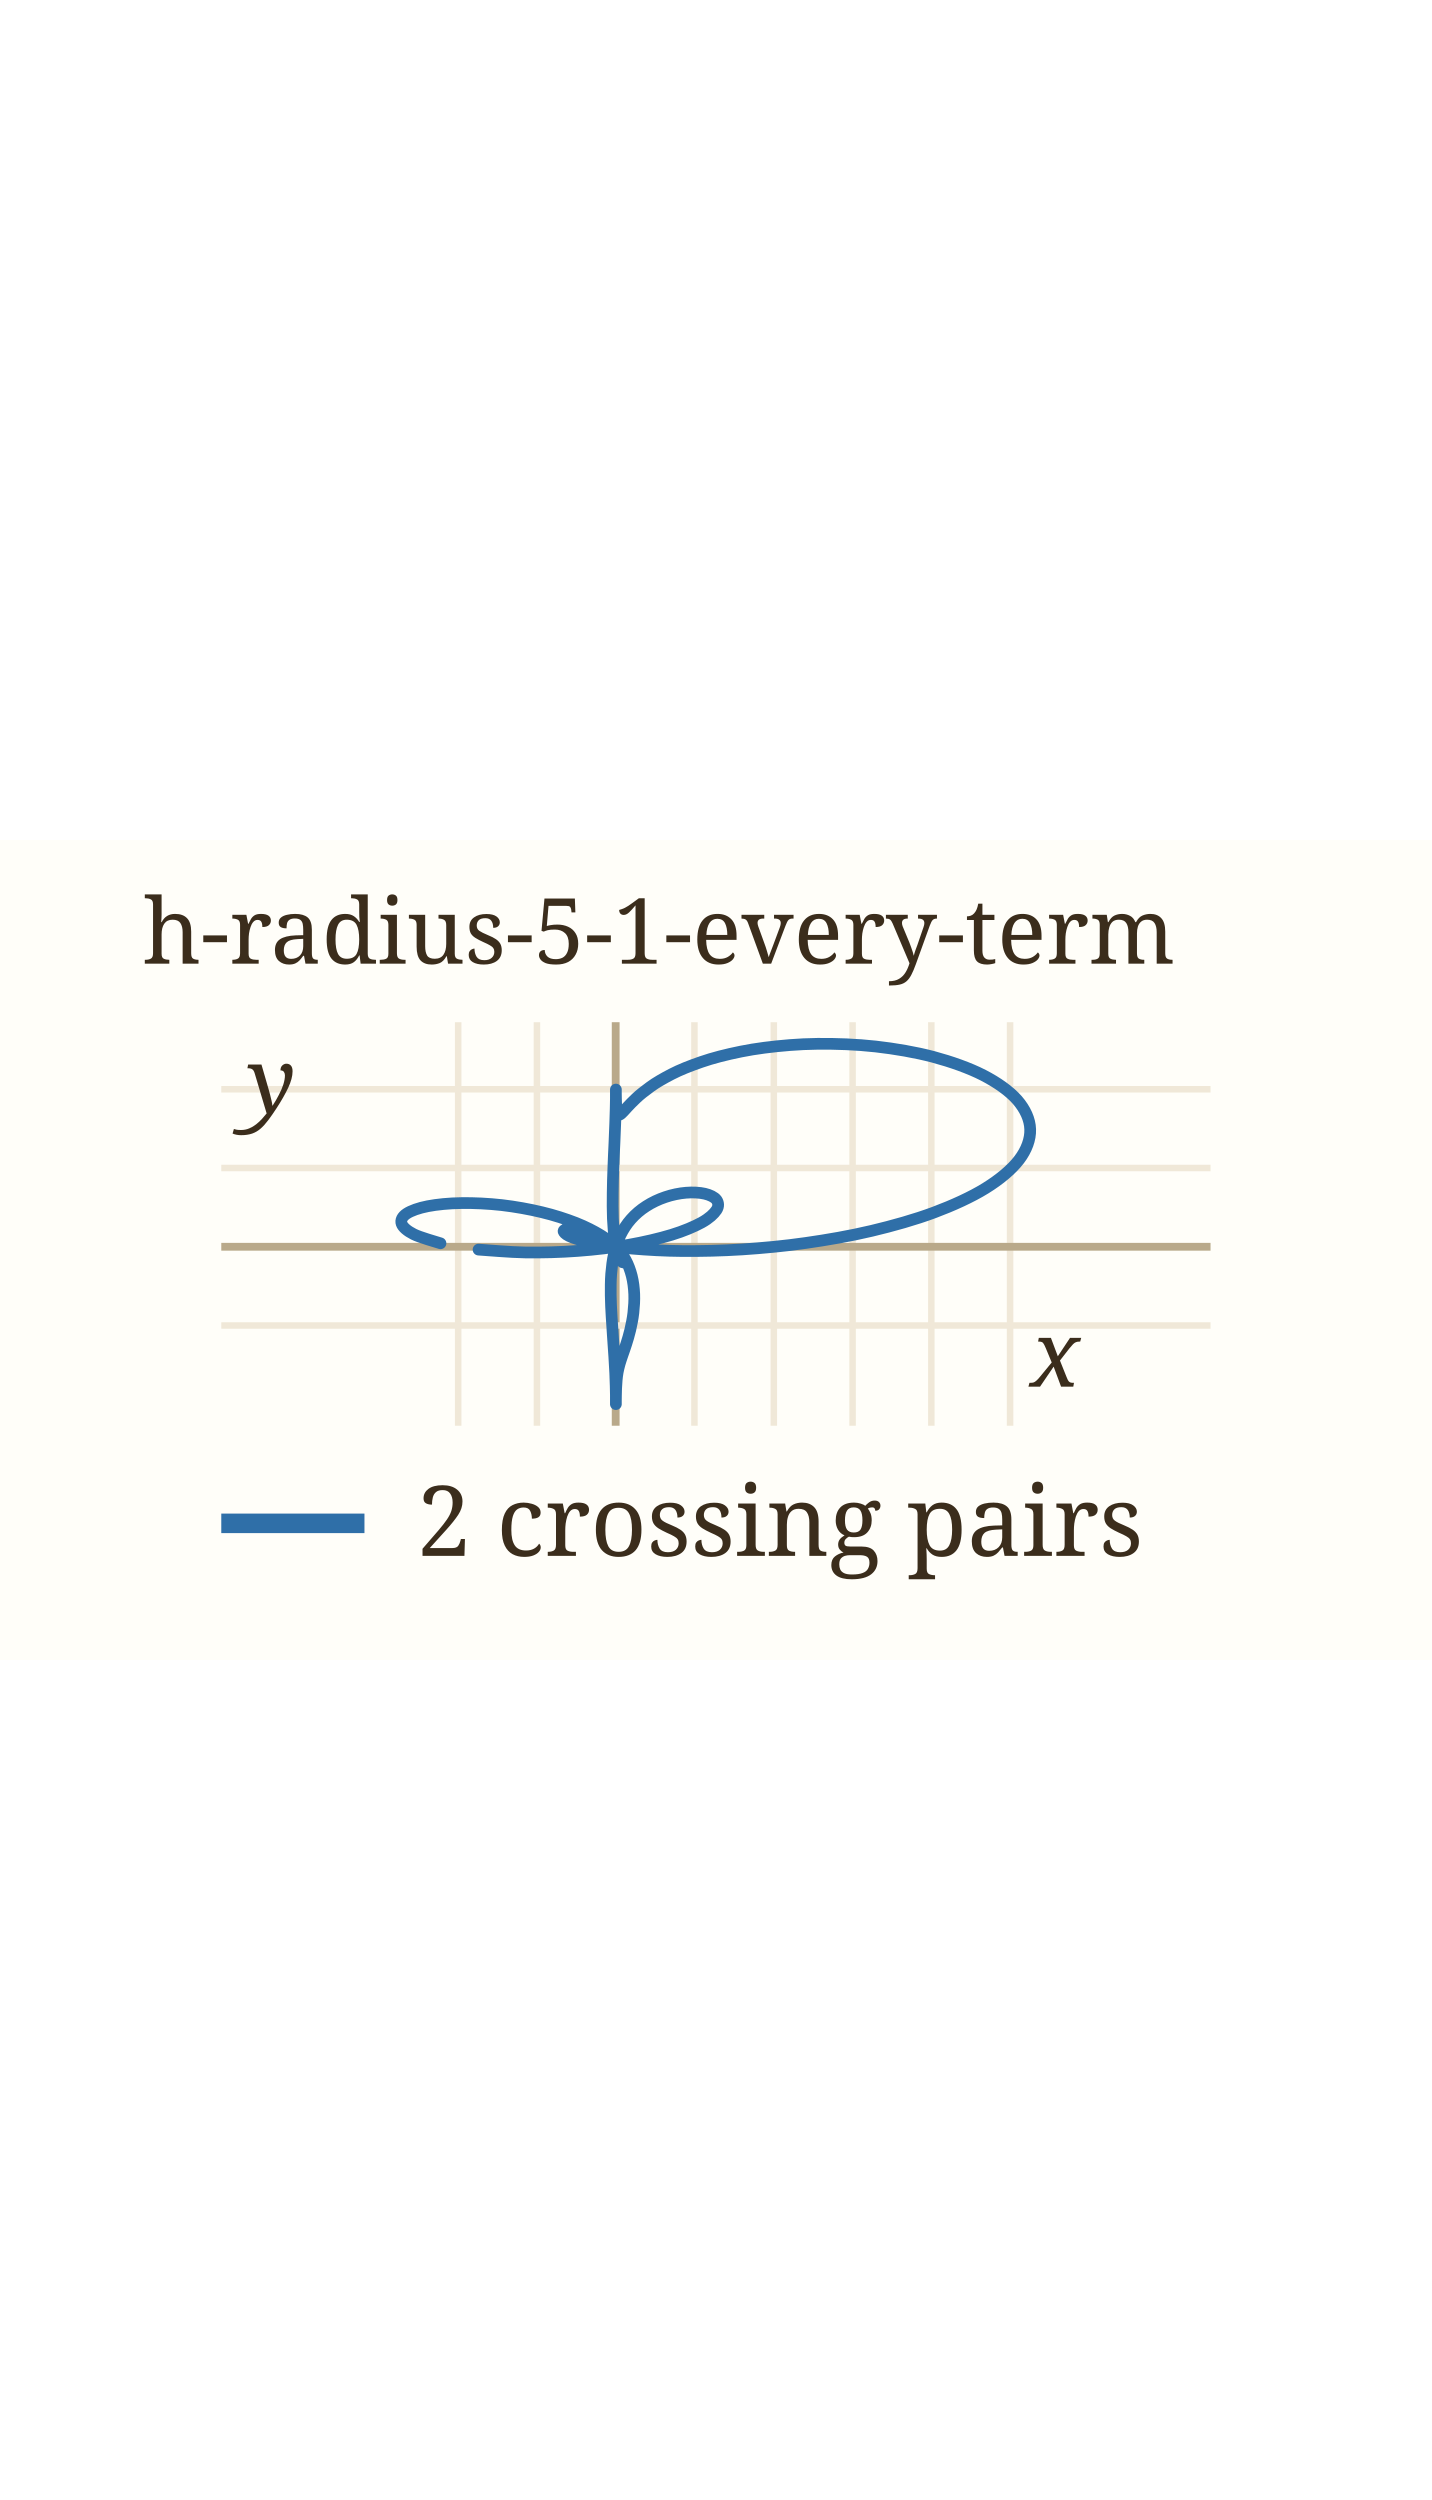
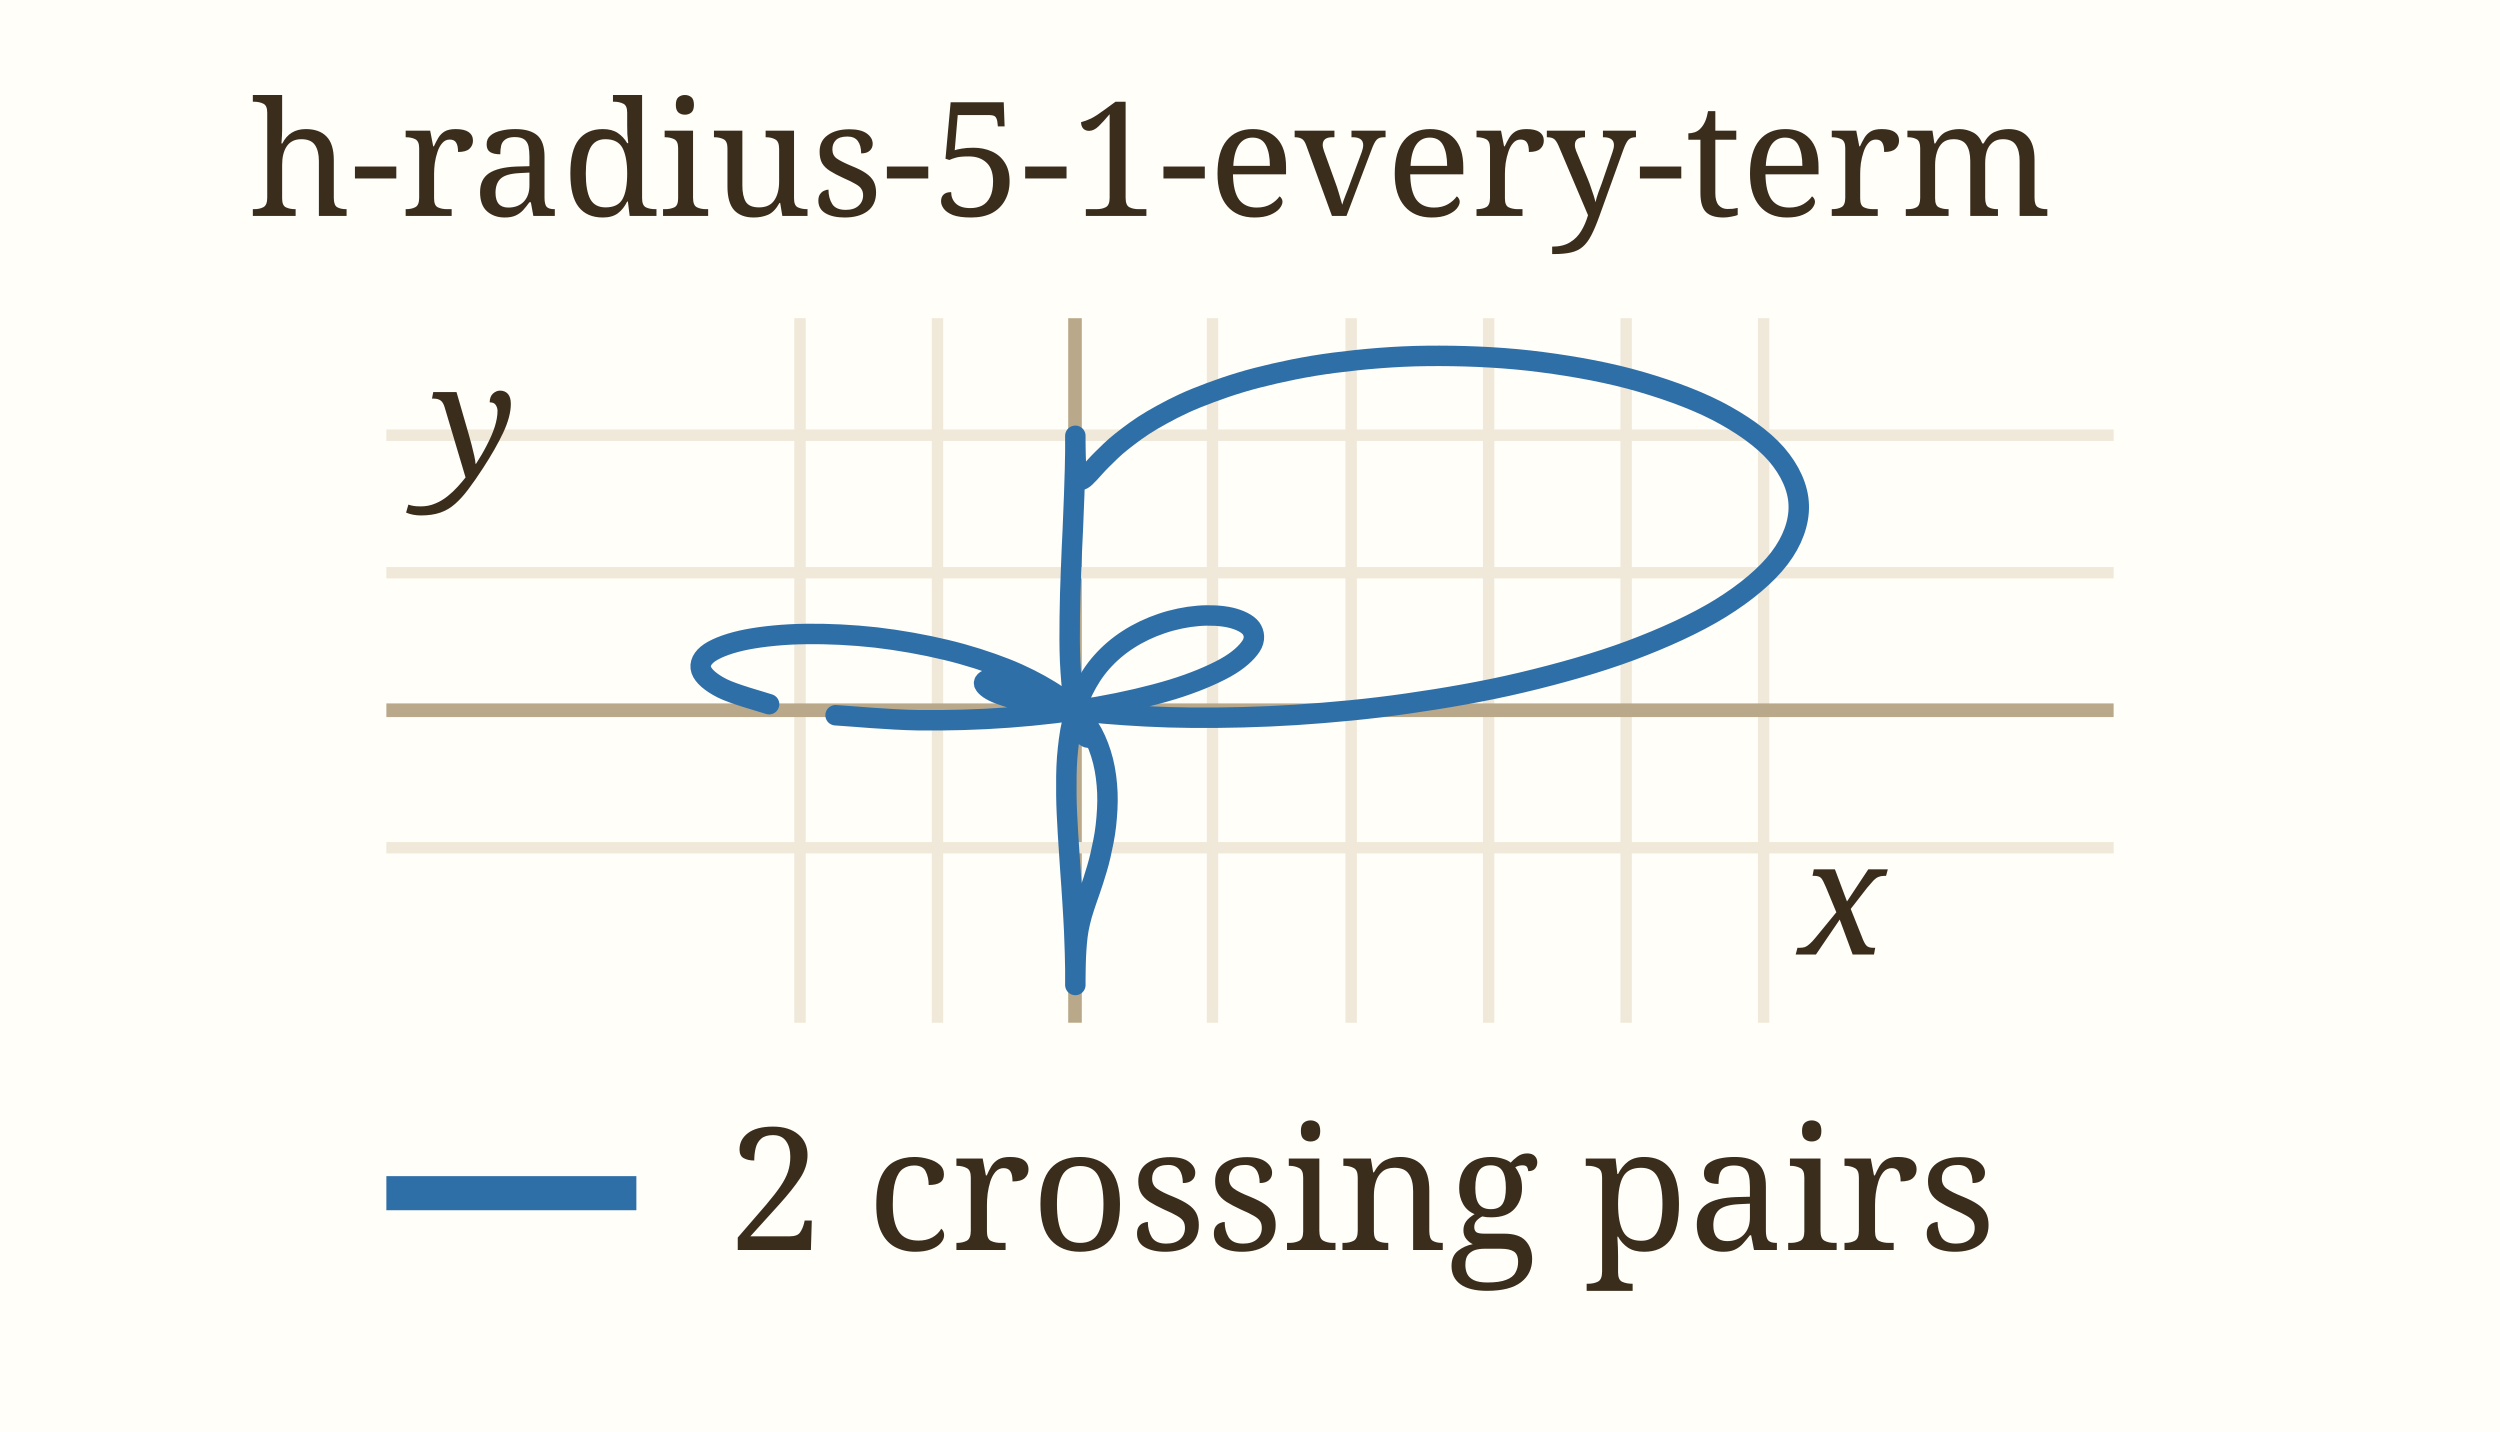
- <svg xmlns="http://www.w3.org/2000/svg" viewBox="0 0 220 126" width="126" height="220" role="img" aria-label="h-radius-5-1-every-term" data-panel="h-radius-5-1-every-term">
+ <svg xmlns="http://www.w3.org/2000/svg" viewBox="0 0 220 126" width="220" height="126" role="img" aria-label="h-radius-5-1-every-term" data-panel="h-radius-5-1-every-term">
  <rect x="0" y="0" width="220" height="126" fill="#fffef9" />
  <clipPath id="clip-h-radius-5-1-every-term">
    <rect x="34" y="28" width="152" height="62" />
  </clipPath>
  <g clip-path="url(#clip-h-radius-5-1-every-term)">
    <line x1="70.4" x2="70.4" y1="28" y2="90" stroke="#f0e8d8" stroke-width="1" />
    <text x="70.4" y="104.0" font-family="ui-monospace, Menlo, monospace" font-size="11" fill="#9c8a6a" text-anchor="middle">-1</text>
    <line x1="82.5" x2="82.5" y1="28" y2="90" stroke="#f0e8d8" stroke-width="1" />
    <text x="82.5" y="104.0" font-family="ui-monospace, Menlo, monospace" font-size="11" fill="#9c8a6a" text-anchor="middle">-0.5</text>
    <line x1="94.6" x2="94.6" y1="28" y2="90" stroke="#b9a98a" stroke-width="1.2" />
    <line x1="106.7" x2="106.7" y1="28" y2="90" stroke="#f0e8d8" stroke-width="1" />
    <text x="106.7" y="104.0" font-family="ui-monospace, Menlo, monospace" font-size="11" fill="#9c8a6a" text-anchor="middle">0.5</text>
    <line x1="118.9" x2="118.9" y1="28" y2="90" stroke="#f0e8d8" stroke-width="1" />
    <text x="118.9" y="104.0" font-family="ui-monospace, Menlo, monospace" font-size="11" fill="#9c8a6a" text-anchor="middle">1</text>
    <line x1="131.0" x2="131.0" y1="28" y2="90" stroke="#f0e8d8" stroke-width="1" />
    <text x="131.0" y="104.0" font-family="ui-monospace, Menlo, monospace" font-size="11" fill="#9c8a6a" text-anchor="middle">1.5</text>
    <line x1="143.1" x2="143.1" y1="28" y2="90" stroke="#f0e8d8" stroke-width="1" />
    <text x="143.1" y="104.0" font-family="ui-monospace, Menlo, monospace" font-size="11" fill="#9c8a6a" text-anchor="middle">2</text>
    <line x1="155.2" x2="155.2" y1="28" y2="90" stroke="#f0e8d8" stroke-width="1" />
    <text x="155.2" y="104.0" font-family="ui-monospace, Menlo, monospace" font-size="11" fill="#9c8a6a" text-anchor="middle">2.5</text>
    <line x1="34" x2="186" y1="74.6" y2="74.6" stroke="#f0e8d8" stroke-width="1" />
    <text x="28.0" y="78.6" font-family="ui-monospace, Menlo, monospace" font-size="11" fill="#9c8a6a" text-anchor="end">-0.5</text>
    <line x1="34" x2="186" y1="62.5" y2="62.5" stroke="#b9a98a" stroke-width="1.2" />
    <line x1="34" x2="186" y1="50.4" y2="50.4" stroke="#f0e8d8" stroke-width="1" />
    <text x="28.0" y="54.4" font-family="ui-monospace, Menlo, monospace" font-size="11" fill="#9c8a6a" text-anchor="end">0.5</text>
    <line x1="34" x2="186" y1="38.3" y2="38.3" stroke="#f0e8d8" stroke-width="1" />
    <text x="28.0" y="42.3" font-family="ui-monospace, Menlo, monospace" font-size="11" fill="#9c8a6a" text-anchor="end">1</text>
    <path d="M73.53,62.94 C74.74,63.01 78.24,63.34 80.79,63.38 C83.33,63.41 86.15,63.34 88.78,63.14 C91.41,62.95 94.17,62.62 96.57,62.21 C98.96,61.79 101.30,61.24 103.17,60.67 C105.04,60.10 106.66,59.41 107.81,58.78 C108.97,58.14 109.71,57.44 110.09,56.86 C110.47,56.28 110.39,55.71 110.09,55.29 C109.78,54.87 109.06,54.53 108.28,54.35 C107.50,54.17 106.42,54.11 105.41,54.20 C104.40,54.28 103.24,54.52 102.22,54.87 C101.20,55.21 100.17,55.70 99.29,56.27 C98.41,56.83 97.61,57.52 96.95,58.27 C96.29,59.01 95.76,59.85 95.32,60.74 C94.89,61.62 94.59,62.58 94.35,63.57 C94.12,64.56 94.00,65.62 93.91,66.68 C93.83,67.75 93.83,68.86 93.84,69.97 C93.85,71.07 93.92,72.21 93.98,73.30 C94.04,74.39 94.13,75.49 94.19,76.51 C94.26,77.54 94.34,78.53 94.39,79.43 C94.45,80.33 94.49,81.17 94.53,81.91 C94.56,82.65 94.58,83.30 94.60,83.86 C94.62,84.42 94.62,84.89 94.63,85.29 C94.63,85.68 94.63,85.98 94.63,86.22 C94.63,86.45 94.63,86.60 94.63,86.68 C94.63,86.76 94.63,86.75 94.63,86.68 C94.63,86.60 94.63,86.44 94.63,86.22 C94.64,86.00 94.64,85.70 94.64,85.37 C94.65,85.03 94.65,84.63 94.67,84.23 C94.69,83.84 94.71,83.40 94.75,82.99 C94.79,82.58 94.83,82.16 94.91,81.75 C94.99,81.34 95.08,80.95 95.20,80.52 C95.32,80.09 95.47,79.67 95.64,79.16 C95.81,78.65 96.02,78.11 96.22,77.46 C96.42,76.81 96.66,76.08 96.84,75.28 C97.02,74.47 97.22,73.56 97.32,72.64 C97.42,71.72 97.49,70.72 97.45,69.77 C97.41,68.83 97.29,67.85 97.07,66.98 C96.85,66.10 96.53,65.26 96.14,64.53 C95.74,63.79 95.24,63.13 94.68,62.56 C94.13,61.99 93.48,61.51 92.82,61.11 C92.15,60.71 91.40,60.40 90.70,60.16 C90.01,59.93 89.24,59.78 88.64,59.71 C88.03,59.64 87.41,59.66 87.08,59.75 C86.74,59.84 86.49,60.03 86.64,60.24 C86.78,60.46 87.14,60.77 87.94,61.07 C88.74,61.36 89.88,61.72 91.42,62.00 C92.96,62.29 94.94,62.60 97.19,62.79 C99.44,62.98 102.13,63.14 104.94,63.16 C107.75,63.18 110.90,63.11 114.05,62.91 C117.19,62.70 120.49,62.40 123.80,61.92 C127.11,61.45 130.64,60.84 133.92,60.06 C137.20,59.28 140.59,58.33 143.51,57.24 C146.42,56.15 149.24,54.87 151.42,53.52 C153.60,52.17 155.44,50.64 156.59,49.13 C157.74,47.62 158.34,45.98 158.29,44.46 C158.25,42.93 157.52,41.36 156.32,39.97 C155.11,38.58 153.21,37.25 151.06,36.14 C148.91,35.04 146.16,34.07 143.41,33.33 C140.66,32.60 137.51,32.07 134.54,31.73 C131.57,31.40 128.44,31.29 125.59,31.32 C122.73,31.35 119.93,31.60 117.44,31.92 C114.94,32.24 112.64,32.73 110.61,33.25 C108.59,33.77 106.83,34.41 105.30,35.02 C103.76,35.64 102.50,36.33 101.41,36.96 C100.31,37.60 99.46,38.26 98.73,38.83 C97.99,39.41 97.45,39.97 96.98,40.43 C96.51,40.89 96.18,41.30 95.90,41.59 C95.62,41.88 95.43,42.09 95.27,42.18 C95.11,42.28 95.01,42.26 94.93,42.16 C94.84,42.06 94.79,41.84 94.75,41.58 C94.71,41.33 94.69,40.98 94.67,40.65 C94.65,40.32 94.65,39.94 94.64,39.63 C94.64,39.32 94.64,39.02 94.63,38.80 C94.63,38.59 94.63,38.42 94.63,38.35 C94.63,38.27 94.63,38.27 94.63,38.35 C94.63,38.43 94.63,38.58 94.63,38.81 C94.63,39.05 94.63,39.35 94.63,39.77 C94.62,40.18 94.62,40.67 94.60,41.30 C94.58,41.93 94.56,42.67 94.53,43.54 C94.50,44.42 94.45,45.44 94.41,46.56 C94.36,47.67 94.29,48.96 94.25,50.24 C94.20,51.53 94.15,52.96 94.14,54.28 C94.12,55.60 94.12,56.98 94.17,58.17 C94.23,59.37 94.32,60.51 94.45,61.42 C94.57,62.34 94.76,63.10 94.94,63.66 C95.12,64.22 95.35,64.58 95.51,64.77 C95.67,64.96 95.86,64.95 95.90,64.82 C95.94,64.70 95.95,64.39 95.75,64.01 C95.55,63.63 95.25,63.11 94.68,62.56 C94.11,62.01 93.36,61.36 92.33,60.74 C91.30,60.11 90.00,59.43 88.48,58.83 C86.97,58.24 85.14,57.64 83.24,57.19 C81.34,56.73 79.15,56.34 77.10,56.10 C75.04,55.87 72.81,55.76 70.92,55.79 C69.02,55.81 67.14,56.00 65.74,56.27 C64.33,56.54 63.15,56.97 62.47,57.42 C61.80,57.87 61.53,58.43 61.71,58.96 C61.89,59.49 62.56,60.07 63.55,60.57 C64.55,61.08 66.99,61.74 67.68,61.97" fill="none" stroke="#2f6fa8" stroke-width="1.8" stroke-linecap="round" data-path="h-radius-5-1-every-term" />
  </g>
  <text x="158.3" y="84.0" font-family="Georgia, serif" font-size="14" font-style="italic" fill="#3b2d1c">x</text>
  <text x="38.0" y="42.0" font-family="Georgia, serif" font-size="14" font-style="italic" fill="#3b2d1c">y</text>
  <text x="22" y="19" font-family="Georgia, serif" font-size="14" fill="#3b2d1c">h-radius-5-1-every-term</text>
  <line x1="34" x2="56" y1="105" y2="105" stroke="#2f6fa8" stroke-width="3" />
  <text x="64" y="110" font-family="Georgia, serif" font-size="15" fill="#3b2d1c">2 crossing pairs</text>
</svg>
